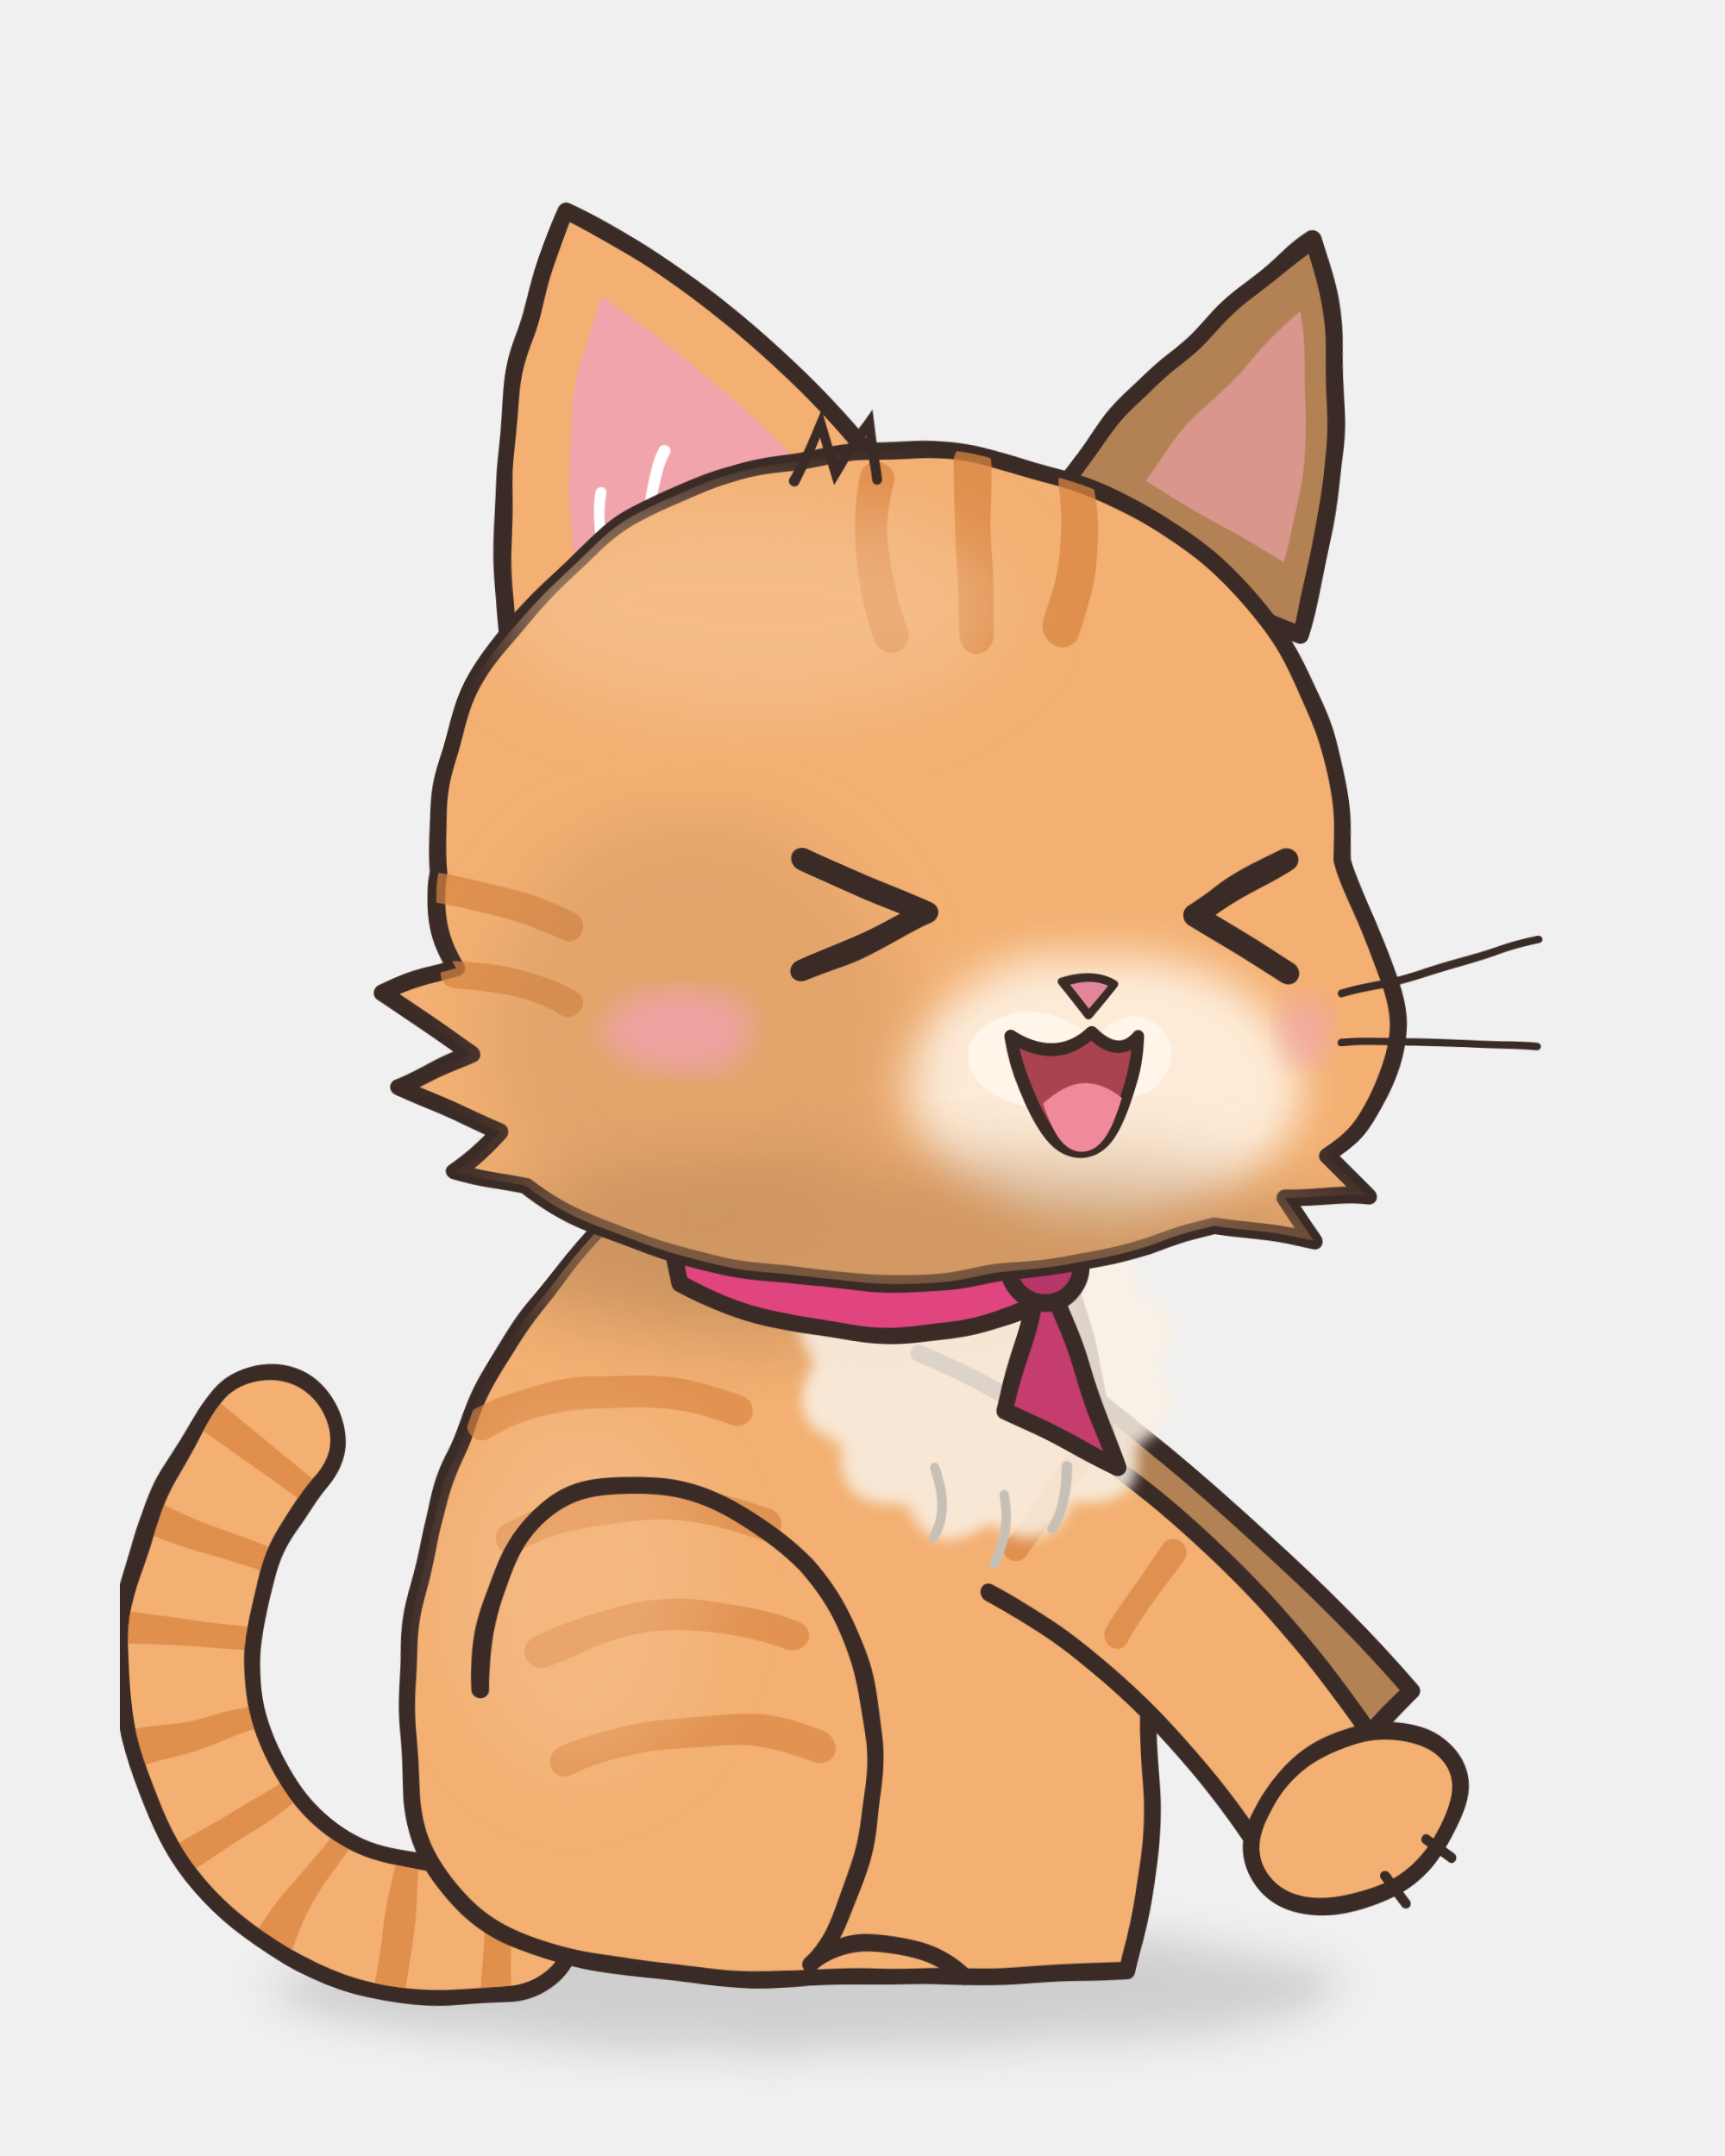
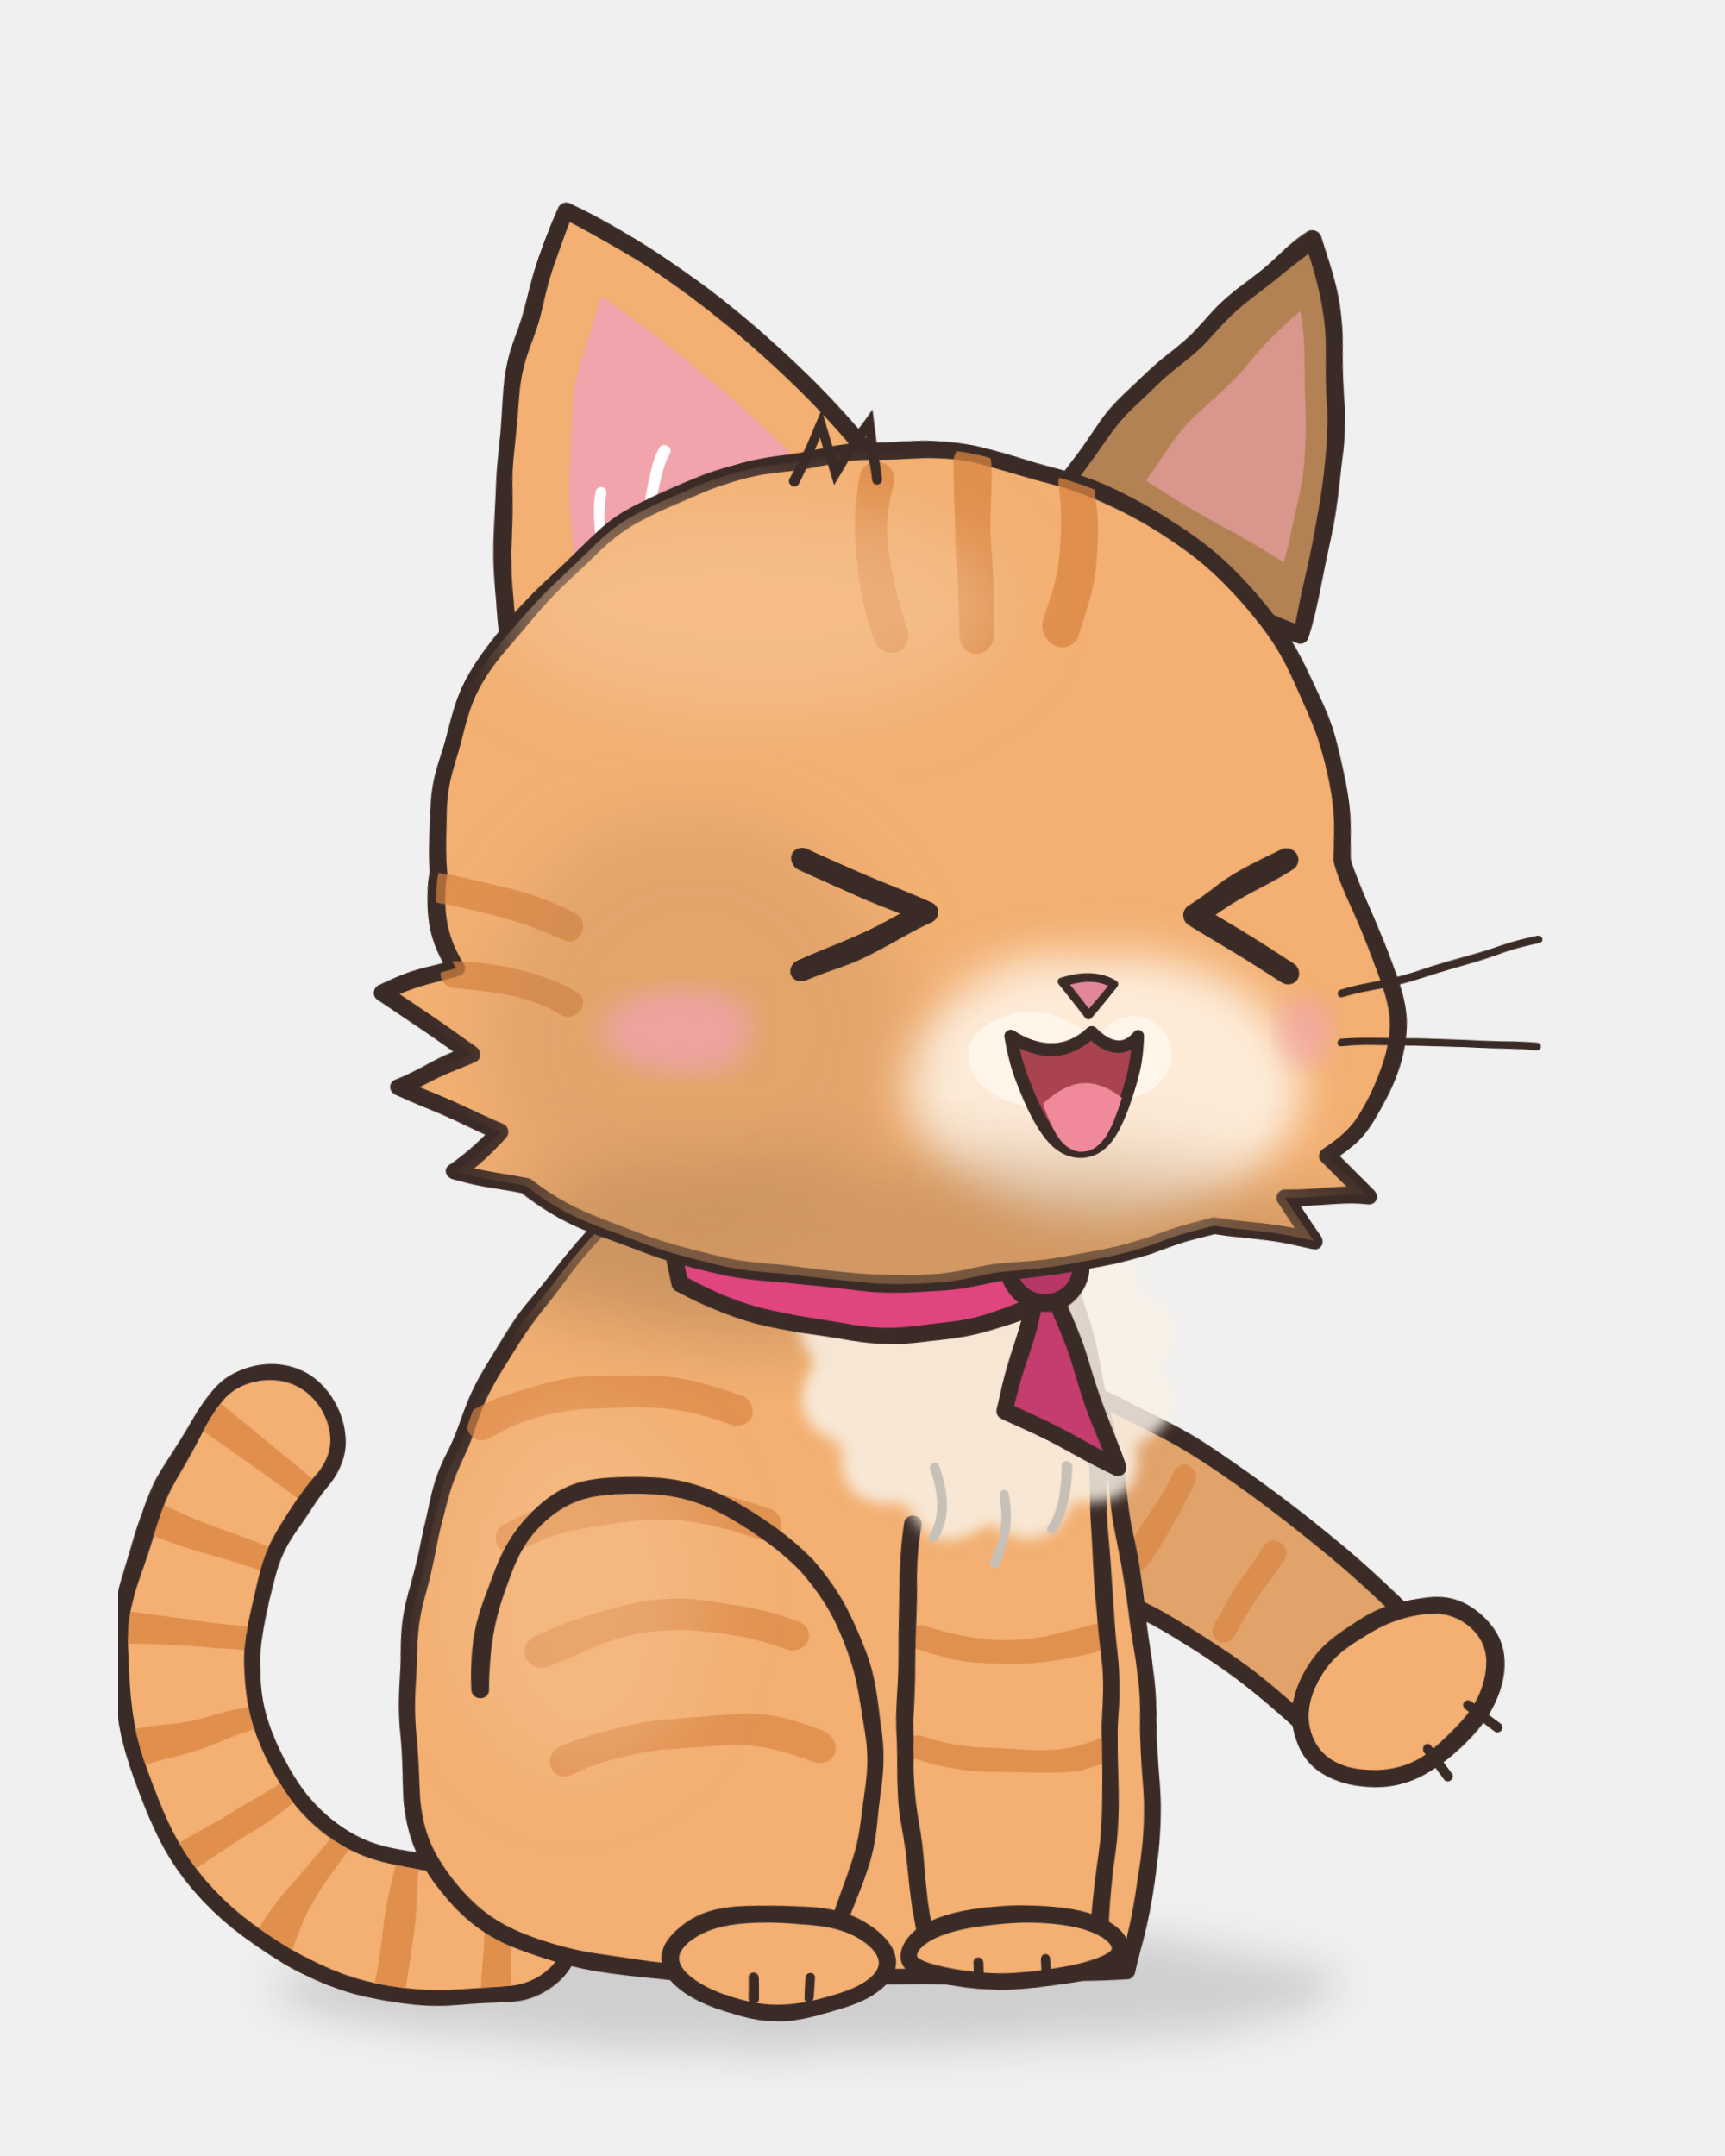
<svg xmlns="http://www.w3.org/2000/svg" viewBox="-104 -252 208 260">
  <defs>
    <filter id="ink" x="-5%" y="-5%" width="110%" height="110%">
      <feTurbulence type="fractalNoise" baseFrequency=".05" numOctaves="2" seed="3" result="n" />
      <feDisplacementMap in="SourceGraphic" in2="n" scale="2.2" />
    </filter>
    <filter id="pencil">
      <feTurbulence type="fractalNoise" baseFrequency="1.1 .35" numOctaves="2" seed="5" />
      <feColorMatrix values="0 0 0 0 .25  0 0 0 0 .2  0 0 0 0 .18  0 0 0 .22 -.02" />
      <feComposite in2="SourceGraphic" operator="in" />
    </filter>
    <filter id="blur1">
      <feGaussianBlur stdDeviation="1" />
    </filter>
    <filter id="blur2">
      <feGaussianBlur stdDeviation="2" />
    </filter>
    <filter id="blur3" x="-30%" y="-30%" width="160%" height="160%">
      <feGaussianBlur stdDeviation="3" />
    </filter>
    <filter id="blur4" x="-30%" y="-30%" width="160%" height="160%">
      <feGaussianBlur stdDeviation="5" />
    </filter>
  </defs>
  <g transform="translate(0 -150) scale(.85) translate(-120 -94)">
    <defs>
      <clipPath id="hslightorangeexcited">
        <path d="M60 98 C58 60 90 38 124 38 C160 38 188 60 188 96 C190 104 196 112 196 120 C196 128 192 134 186 138 L192 144 L180 144 L184 150 L170 148 C164 150 144 156 124 156 C102 156 82 150 72 142 L62 140 L68 134 L54 128 L64 123 L52 115 L62 111 C59 106 59 102 60 98 Z" />
      </clipPath>
      <clipPath id="bslightorangeexcited">
        <path d="M100 138 C68 150 52 194 56 228 C58 250 80 256 112 254 L158 254 C164 232 160 196 150 158 Z" />
      </clipPath>
    </defs>
    <g filter="url(#ink)">
      <ellipse cx="112" cy="256" rx="76" ry="9" fill="#000" opacity=".14" filter="url(#blur3)" />
      <path d="M70 248 C22 252 14 204 36 178" stroke="#3b2b27" stroke-width="21" fill="none" stroke-linecap="round" />
      <path d="M70 248 C22 252 14 204 36 178" stroke="#f3b072" stroke-width="16.5" fill="none" stroke-linecap="round" />
      <path d="M70 248 C22 252 14 204 36 178" stroke="#d98440" stroke-width="16.5" fill="none" stroke-dasharray="4 10" opacity=".75" />
-       <path d="M150 170 C168 184 186 200 198 214 L186 226 C174 214 158 200 146 192 Z" stroke="#3b2b27" stroke-width="2.4" stroke-linejoin="round" stroke-linecap="round" fill="#b38254" />
+       <path d="M136 166 C160 172 182 188 198 204 L186 222 C172 208 156 198 138 196 Z" stroke="#3b2b27" stroke-width="2.4" stroke-linejoin="round" stroke-linecap="round" fill="#e1a36a" />
+       <path d="M166 184 l-7 11 M178 194 l-7 11" stroke="#d98440" stroke-width="3.5" stroke-linecap="round" opacity=".7" />
+       <ellipse cx="196" cy="214" rx="15" ry="10.5" stroke="#3b2b27" stroke-width="2.4" stroke-linejoin="round" stroke-linecap="round" fill="#f3b072" transform="rotate(-35 196 214)" />
+       <path d="M200 222 l3 4 M206 216 l4 3" stroke="#3b2b27" stroke-width="1.4" fill="none" stroke-linecap="round" />
      <path d="M100 138 C68 150 52 194 56 228 C58 250 80 256 112 254 L158 254 C164 232 160 196 150 158 Z" stroke="#3b2b27" stroke-width="2.4" stroke-linejoin="round" stroke-linecap="round" fill="#f3b072" />
      <g clip-path="url(#bslightorangeexcited)">
        <path d="M66 176 q18 -8 36 -2" stroke="#d98440" stroke-width="4.5" fill="none" stroke-linecap="round" opacity=".65" />
        <path d="M70 192 q18 -8 36 -2" stroke="#d98440" stroke-width="4.5" fill="none" stroke-linecap="round" opacity=".65" />
        <path d="M74 208 q18 -8 36 -2" stroke="#d98440" stroke-width="4.5" fill="none" stroke-linecap="round" opacity=".65" />
        <path d="M78 224 q18 -8 36 -2" stroke="#d98440" stroke-width="4.5" fill="none" stroke-linecap="round" opacity=".65" />
        <ellipse cx="110" cy="150" rx="44" ry="14" fill="#b38254" opacity=".6" filter="url(#blur4)" />
        <ellipse cx="80" cy="200" rx="18" ry="26" fill="#f6c699" opacity=".35" filter="url(#blur4)" />
      </g>
      <path d="M66 214 C64 182 92 176 112 196 C126 212 124 240 112 252" fill="none" stroke="#3b2b27" stroke-width="2.4" stroke-linejoin="round" stroke-linecap="round" />
-       <path d="M112 252 C116 248 128 248 134 254" fill="none" stroke="#3b2b27" stroke-width="2.4" stroke-linejoin="round" stroke-linecap="round" />
-       <path d="M128 166 C152 176 176 196 192 220 L176 236 C164 218 148 204 132 196 Z" fill="#f3b072" />
-       <path d="M128 166 C152 176 176 196 192 220" fill="none" stroke="#3b2b27" stroke-width="2.4" stroke-linejoin="round" stroke-linecap="round" />
-       <path d="M176 236 C164 218 150 206 138 200" fill="none" stroke="#3b2b27" stroke-width="2.4" stroke-linejoin="round" stroke-linecap="round" />
-       <path d="M150 182 l-8 12 M164 194 l-8 12" stroke="#d98440" stroke-width="3.5" stroke-linecap="round" opacity=".7" />
-       <ellipse cx="190" cy="232" rx="16" ry="11" stroke="#3b2b27" stroke-width="2.4" stroke-linejoin="round" stroke-linecap="round" fill="#f3b072" transform="rotate(-30 190 232)" />
-       <path d="M194 240 l3 4 M200 235 l4 3" stroke="#3b2b27" stroke-width="1.4" fill="none" stroke-linecap="round" />
+       <ellipse cx="108" cy="252" rx="15" ry="7" stroke="#3b2b27" stroke-width="2.4" stroke-linejoin="round" stroke-linecap="round" fill="#f3b072" />
+       <path d="M104 254 v3 M112 254 v3" stroke="#3b2b27" stroke-width="1.4" fill="none" stroke-linecap="round" />
+       <path d="M128 176 C125 206 126 234 129 251 L154 251 C155 232 156 202 152 172 Z" fill="#f3b072" />
+       <path d="M128 206 q12 4 26 0 M128 222 q12 4 26 0" stroke="#d98440" stroke-width="3.5" fill="none" stroke-linecap="round" opacity=".7" />
+       <path d="M127 190 C125 210 126 234 129 251" fill="none" stroke="#3b2b27" stroke-width="2.4" stroke-linejoin="round" stroke-linecap="round" />
+       <path d="M152 172 C156 202 155 232 154 251" fill="none" stroke="#3b2b27" stroke-width="2.4" stroke-linejoin="round" stroke-linecap="round" />
+       <path d="M126 251 C126 244 157 244 157 251 C157 256 126 256 126 251 Z" stroke="#3b2b27" stroke-width="2.4" stroke-linejoin="round" stroke-linecap="round" fill="#f3b072" />
+       <path d="M136 252 v3 M146 252 v3" stroke="#3b2b27" stroke-width="1.4" fill="none" stroke-linecap="round" />
      <path d="M162.0 168.0 Q167.9 175.5 158.8 179.0 Q159.9 188.5 150.0 187.1 Q146.0 196.0 138.0 190.0 Q130.0 196.0 126.0 187.1 Q116.1 188.5 117.2 179.0 Q108.1 175.5 114.0 168.0 Q108.1 160.5 117.2 157.0 Q116.1 147.5 126.0 148.9 Q130.0 140.0 138.0 146.0 Q146.0 140.0 150.0 148.9 Q159.9 147.5 158.8 157.0 Q167.9 160.5 162.0 168.0Z" fill="#f9f1e5" opacity="0.85" filter="url(#blur1)" />
      <path d="M130 182 q2 6 0 10 M140 186 q1 6 -1 10 M149 182 q0 6 -2 9" stroke="#c7c0b7" stroke-width="1.4" fill="none" stroke-linecap="round" />
      <path d="M92 144 Q122 160 150 148 L148 158 Q120 170 94 156 Z" stroke="#3b2b27" stroke-width="2.4" stroke-linejoin="round" stroke-linecap="round" fill="#e0457f" />
      <path d="M146 154 L156 182 L140 174 Z" stroke="#3b2b27" stroke-width="2.4" stroke-linejoin="round" stroke-linecap="round" fill="#c53c6f" />
      <circle cx="146" cy="154" r="5" stroke="#3b2b27" stroke-width="2.4" stroke-linejoin="round" stroke-linecap="round" fill="#b73868" />
      <path d="M144 48 C156 32 170 18 184 8 C189 26 188 46 182 64 Z" stroke="#3b2b27" stroke-width="2.4" stroke-linejoin="round" stroke-linecap="round" fill="#b38254" />
      <path d="M160 42 C168 32 176 24 182 18 C184 32 183 44 180 54 Z" fill="#f2a3b3" opacity=".6" />
      <path d="M72 78 C66 54 68 28 78 4 C98 14 116 30 128 48 Z" stroke="#3b2b27" stroke-width="2.4" stroke-linejoin="round" stroke-linecap="round" fill="#f3b072" />
      <path d="M80 66 C77 48 78 30 83 16 C97 26 109 36 118 48 Z" fill="#f2a3b3" opacity=".9" />
      <path d="M90 56 q-1 -12 2 -18 M97 58 q0 -10 4 -15 M84 58 q-2 -9 -1 -14" stroke="#fff" stroke-width="1.6" fill="none" stroke-linecap="round" />
      <path d="M60 98 C58 60 90 38 124 38 C160 38 188 60 188 96 C190 104 196 112 196 120 C196 128 192 134 186 138 L192 144 L180 144 L184 150 L170 148 C164 150 144 156 124 156 C102 156 82 150 72 142 L62 140 L68 134 L54 128 L64 123 L52 115 L62 111 C59 106 59 102 60 98 Z" stroke="#3b2b27" stroke-width="2.4" stroke-linejoin="round" stroke-linecap="round" fill="#f3b072" />
      <g clip-path="url(#hslightorangeexcited)">
        <path d="M122 42 q-2 10 2 22 M136 40 v24 M150 42 q2 10 -2 21" stroke="#d98440" stroke-width="5" fill="none" stroke-linecap="round" opacity=".75" />
        <path d="M60 100 q10 1 18 5 M62 112 q10 0 16 4" stroke="#d98440" stroke-width="4" fill="none" stroke-linecap="round" opacity=".7" />
        <ellipse cx="154.031" cy="128" rx="28" ry="19" fill="#fff6ea" opacity=".85" filter="url(#blur3)" />
        <ellipse cx="104" cy="60" rx="36" ry="15" fill="#f6c699" opacity=".55" filter="url(#blur4)" />
        <ellipse cx="96" cy="120" rx="30" ry="30" fill="#b38254" opacity=".25" filter="url(#blur4)" />
        <ellipse cx="124" cy="152" rx="70" ry="14" fill="#b38254" opacity=".5" filter="url(#blur4)" />
      </g>
      <path d="M110 42 l4 -8 l2 7 l5 -7 l1 8" stroke="#3b2b27" stroke-width="1.4" fill="none" stroke-linecap="round" />
      <path d="M111.65 96 L129.65 104 L111.65 112" stroke="#3b2b27" fill="none" stroke-linecap="round" stroke-linejoin="round" stroke-width="3.2" />
      <path d="M180.251 96 L167.224 104 L180.251 112" stroke="#3b2b27" fill="none" stroke-linecap="round" stroke-linejoin="round" stroke-width="3.2" />
      <ellipse cx="93.954" cy="120" rx="11" ry="6" fill="#f2a3b3" opacity=".75" filter="url(#blur2)" />
      <ellipse cx="182.868" cy="120" rx="4" ry="5" fill="#f2a3b3" opacity=".6" filter="url(#blur2)" />
      <ellipse cx="144.031" cy="124" rx="9" ry="6.5" fill="#fff6ea" opacity=".9" />
      <ellipse cx="158.031" cy="124" rx="6" ry="6" fill="#fff6ea" opacity=".9" />
      <path d="M148.031 113 Q152.031 111 155.031 113 L151.531 117.5 Z" fill="#e2879a" stroke="#3b2b27" stroke-width="1.2" stroke-linejoin="round" />
      <path d="M141.031 121 Q147.031 125 152.031 120 Q156.031 124 159.031 121 Q158.031 137 151.031 137 Q144.031 137 141.031 121 Z" fill="#a8434f" stroke="#3b2b27" stroke-width="1.8" stroke-linejoin="round" />
      <path d="M145.031 130 Q151.031 125 157.031 130 Q155.031 137 151.031 137 Q147.031 137 145.031 130 Z" fill="#f08a9a" />
      <path d="M188 115 q14 -3.2 28 -7.6" stroke="#3b2b27" stroke-width="1.1" fill="none" stroke-linecap="round" />
      <path d="M188 122 q14 -0.4 28 0.8" stroke="#3b2b27" stroke-width="1.1" fill="none" stroke-linecap="round" />
      <g transform="translate(6 0)" />
    </g>
  </g>
</svg>
